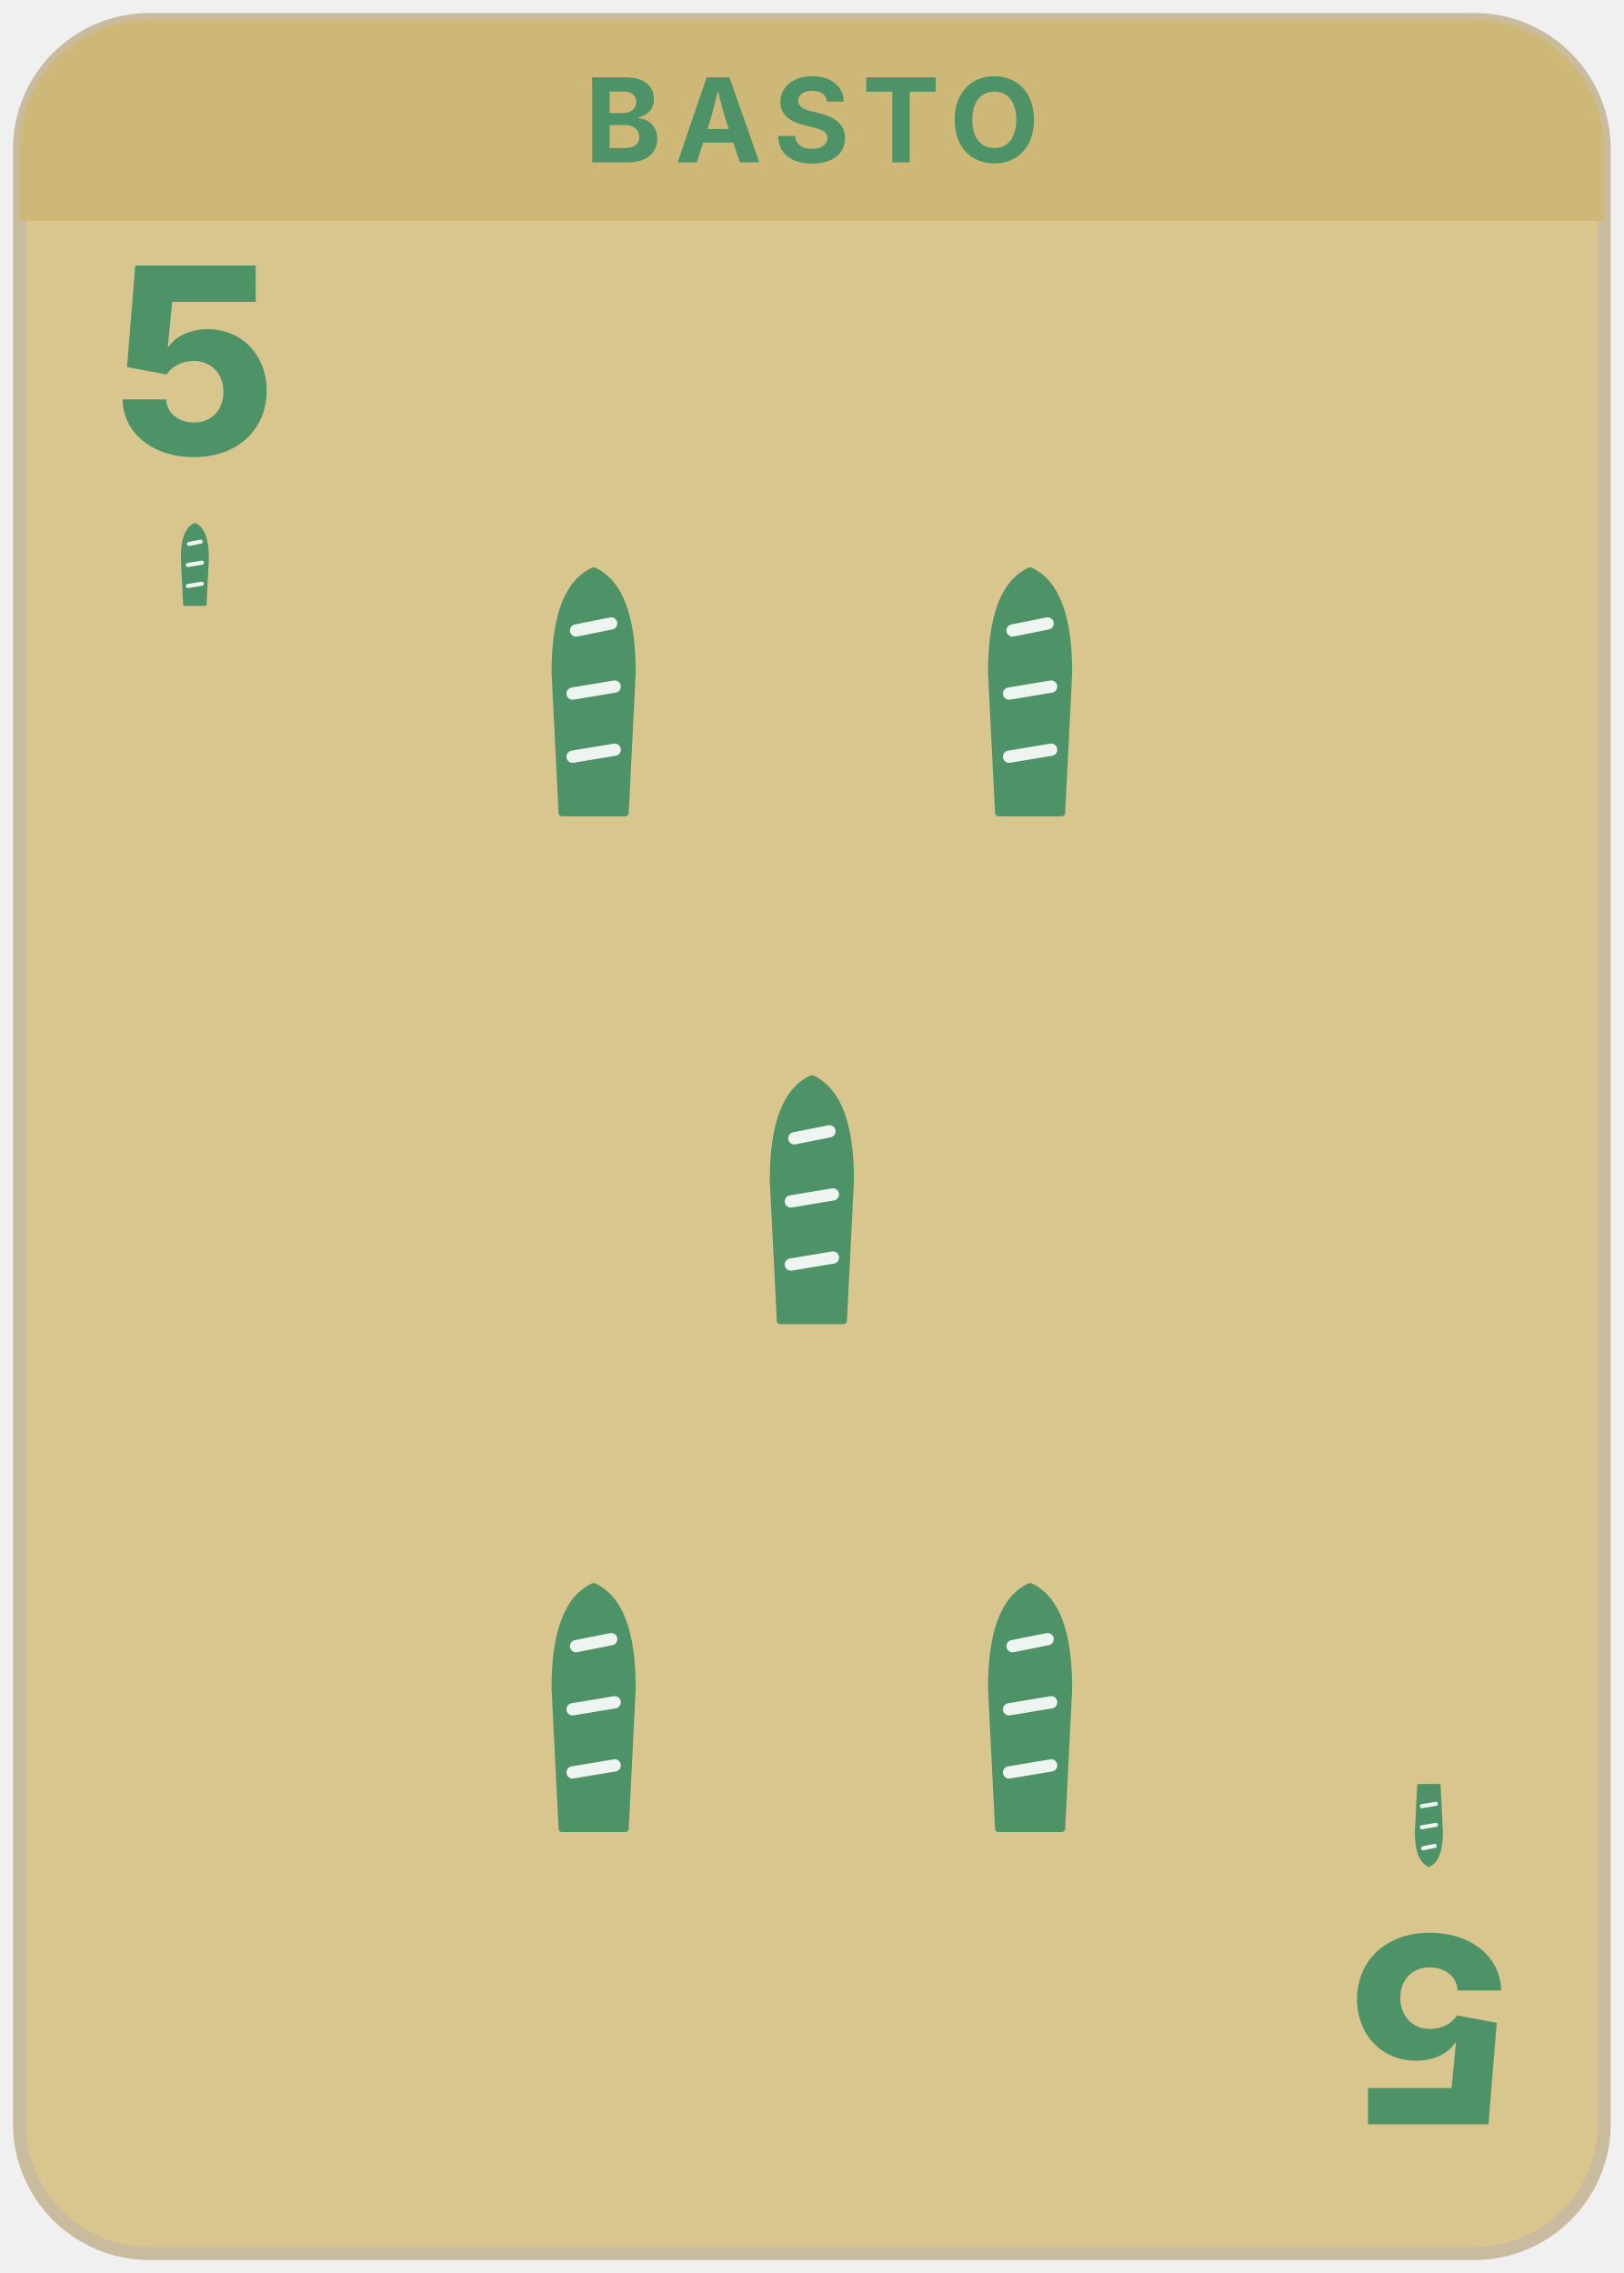
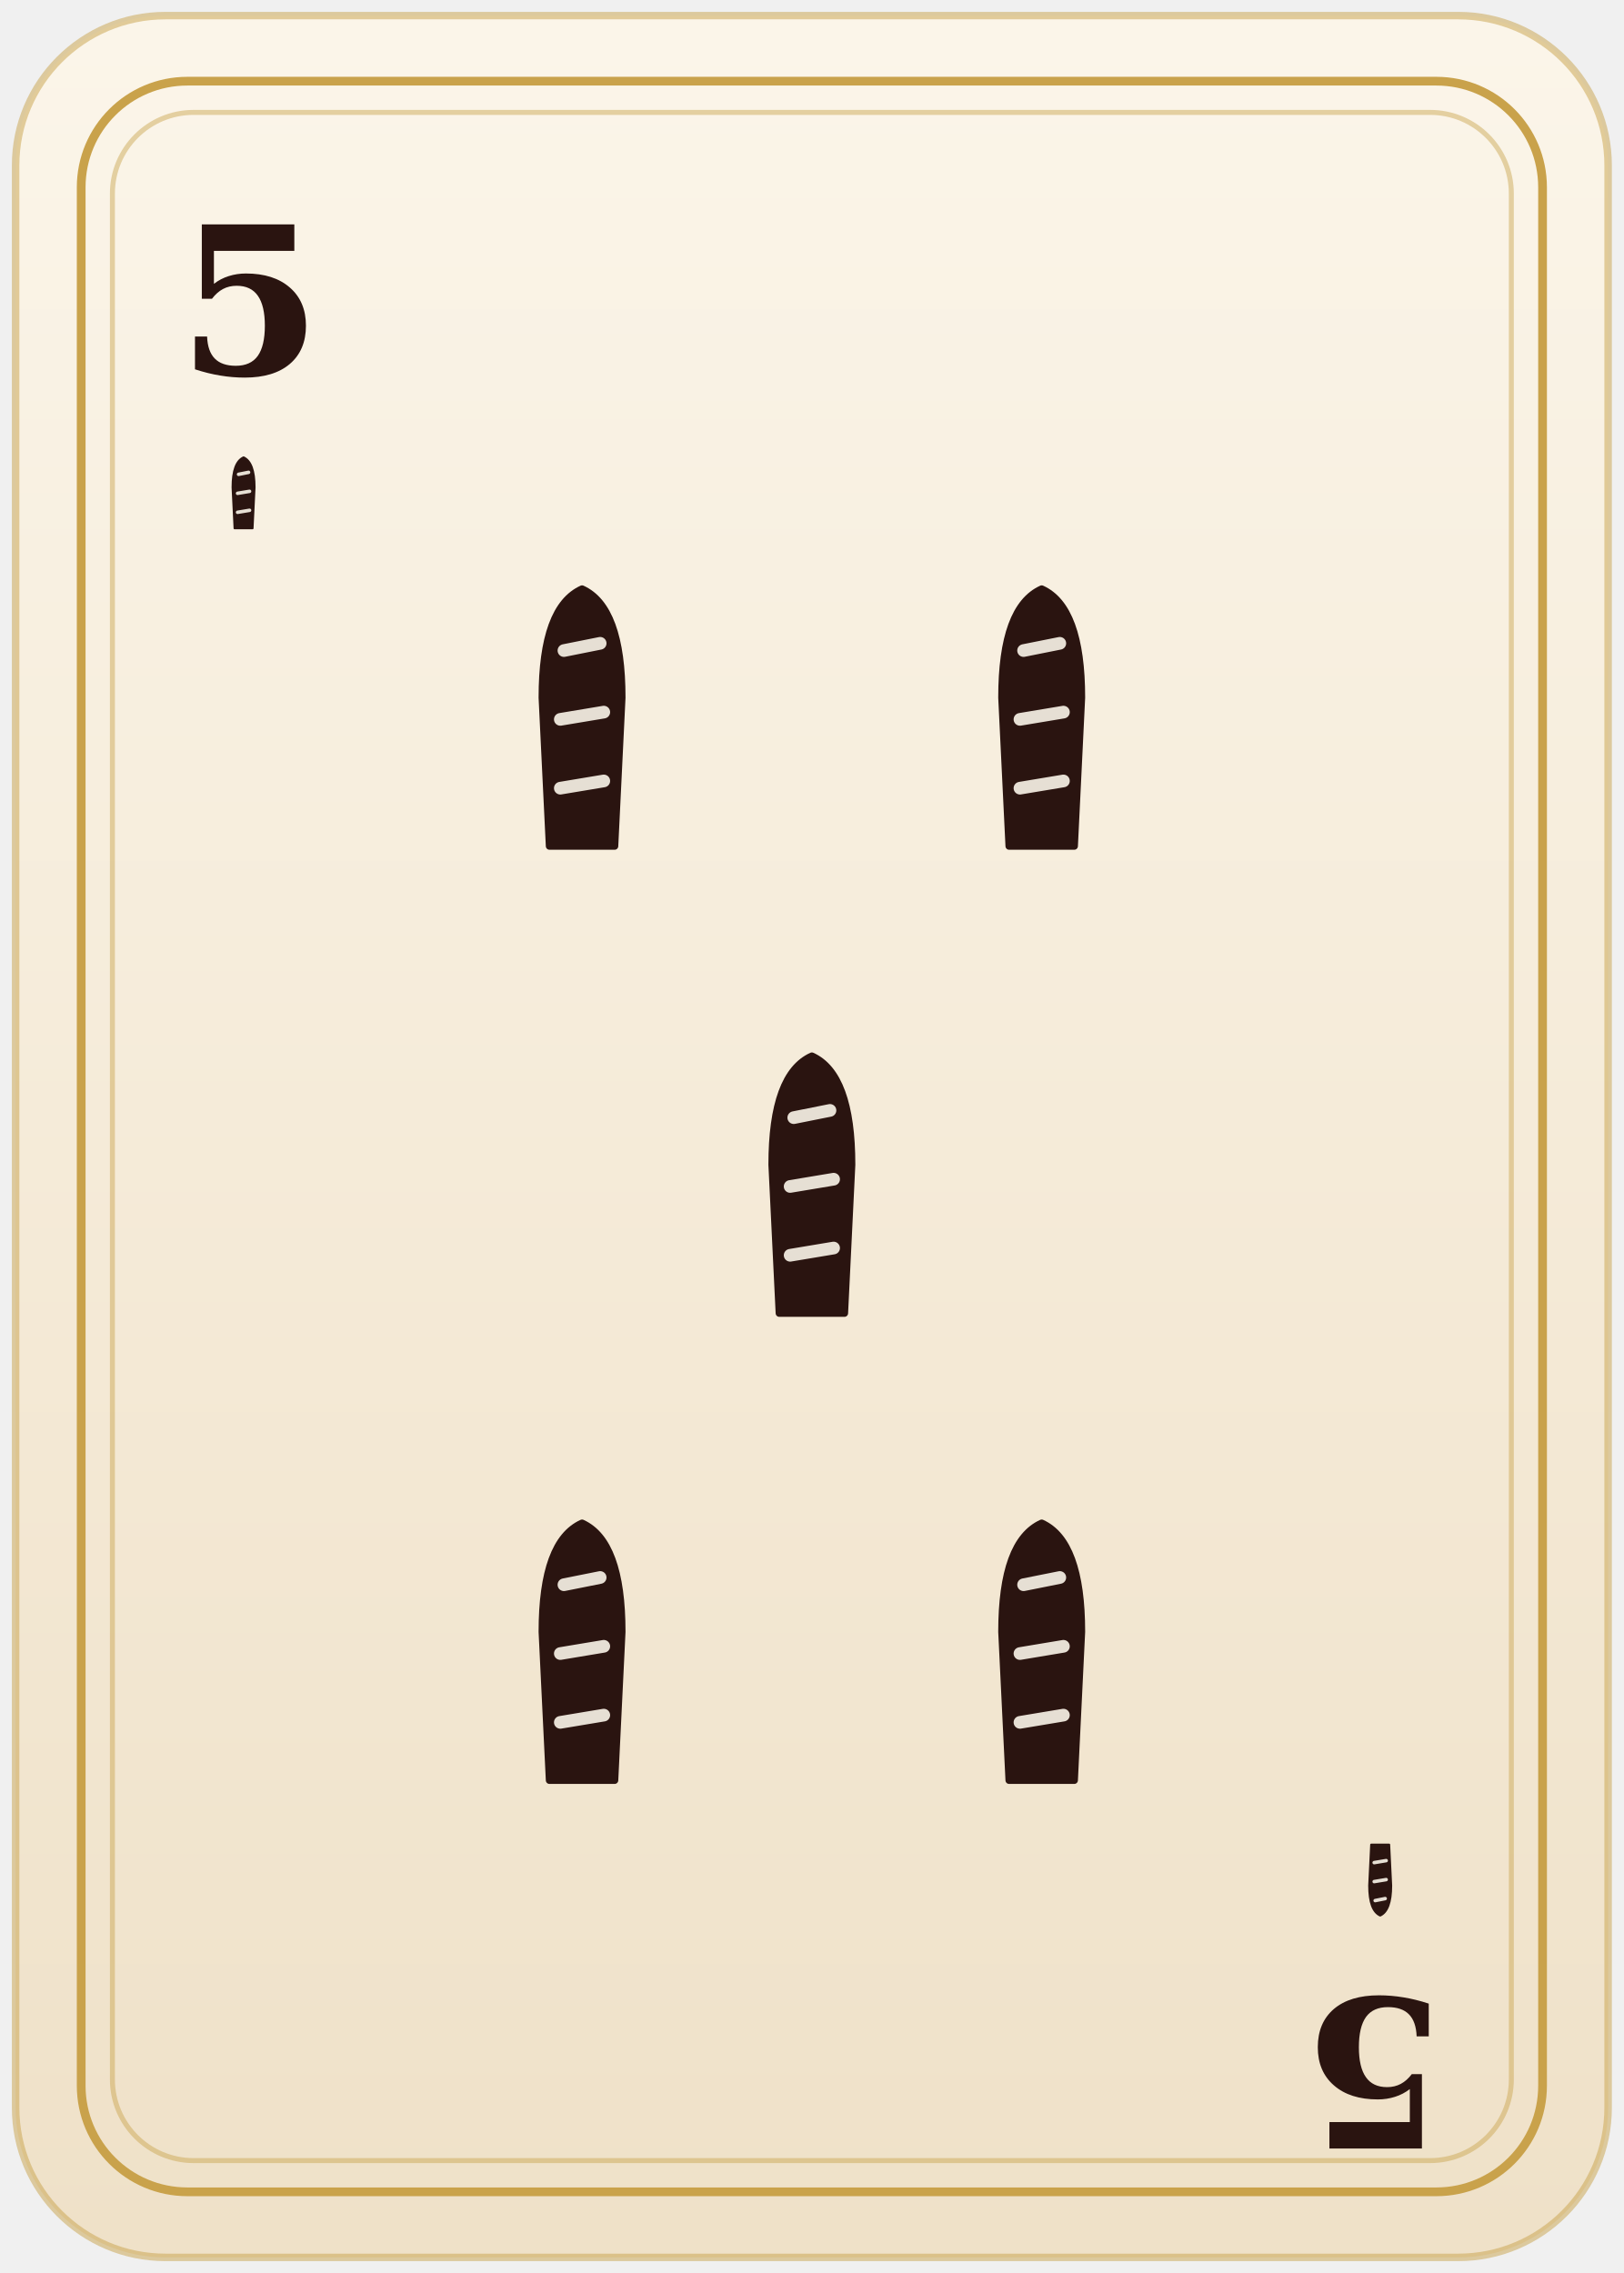
- <svg xmlns="http://www.w3.org/2000/svg" viewBox="0 0 250 350" width="250" height="350">
-   <rect x="3" y="3" width="244" height="344" rx="20" fill="#D9C58E" stroke="#C9BC9E" stroke-width="2" />
-   <path d="M3,23 A20,20 0 0 1 23,3 L227,3 A20,20 0 0 1 247,23 L247,34 L3,34 Z" fill="#CDB877" />
-   <text x="125.0" y="25" font-family="Inter,Helvetica,Arial,sans-serif" font-size="18" font-weight="700" letter-spacing="2" fill="#4E9367" text-anchor="middle">BASTO</text>
-   <g transform="translate(30,70) rotate(0)">
-     <text x="0" y="0" font-family="Inter,Helvetica,Arial,sans-serif" font-size="40" font-weight="800" fill="#4E9367" text-anchor="middle">5</text>
-     <g transform="translate(-9,8) scale(0.18)">
-       <path d="M41,84 L39,44 Q39,20 50,15 Q61,20 61,44 L59,84 Z" fill="#4E9367" stroke="#4E9367" stroke-width="2" stroke-linejoin="round" />
-       <g stroke="#FFFFFF" stroke-width="3.5" stroke-linecap="round" opacity="0.9">
-         <line x1="45" y1="32" x2="55" y2="30" />
+ <svg xmlns="http://www.w3.org/2000/svg" viewBox="0 0 260 364" width="260" height="364">
+   <defs>
+     <linearGradient id="bg" x1="0" y1="0" x2="0" y2="1">
+       <stop offset="0%" stop-color="#FBF5E9" />
+       <stop offset="100%" stop-color="#EFE1C8" />
+     </linearGradient>
+   </defs>
+   <rect x="2.5" y="2.5" width="255" height="359" rx="24" fill="url(#bg)" />
+   <rect x="13" y="13" width="234" height="338" rx="17" fill="none" stroke="#C9A24B" stroke-width="1.4" />
+   <rect x="18" y="18" width="224" height="328" rx="13" fill="none" stroke="#C9A24B" stroke-opacity="0.45" stroke-width="0.8" />
+   <rect x="2.5" y="2.5" width="255" height="359" rx="24" fill="none" stroke="#C9A24B" stroke-opacity="0.5" stroke-width="1.2" />
+   <g transform="translate(40,60) rotate(0)">
+     <text x="0" y="0" font-family="'Bodoni Moda','DejaVu Serif',serif" font-size="33" font-weight="600" fill="#2A1410" text-anchor="middle">5</text>
+     <g transform="translate(-9,11) scale(0.16)">
+       <path d="M41,85 L39,44 Q39,19 50,14 Q61,19 61,44 L59,85 Z" fill="#2A1410" stroke="#2A1410" stroke-width="2" stroke-linejoin="round" />
+       <g stroke="#FBF5E9" stroke-width="3.5" stroke-linecap="round" opacity="0.9">
+         <line x1="45" y1="31" x2="55" y2="29" />
        <line x1="44" y1="50" x2="56" y2="48" />
-         <line x1="44" y1="68" x2="56" y2="66" />
+         <line x1="44" y1="69" x2="56" y2="67" />
      </g>
    </g>
  </g>
-   <g transform="translate(220,298) rotate(180)">
-     <text x="0" y="0" font-family="Inter,Helvetica,Arial,sans-serif" font-size="40" font-weight="800" fill="#4E9367" text-anchor="middle">5</text>
-     <g transform="translate(-9,8) scale(0.18)">
-       <path d="M41,84 L39,44 Q39,20 50,15 Q61,20 61,44 L59,84 Z" fill="#4E9367" stroke="#4E9367" stroke-width="2" stroke-linejoin="round" />
-       <g stroke="#FFFFFF" stroke-width="3.5" stroke-linecap="round" opacity="0.9">
-         <line x1="45" y1="32" x2="55" y2="30" />
+   <g transform="translate(220,320) rotate(180)">
+     <text x="0" y="0" font-family="'Bodoni Moda','DejaVu Serif',serif" font-size="33" font-weight="600" fill="#2A1410" text-anchor="middle">5</text>
+     <g transform="translate(-9,11) scale(0.16)">
+       <path d="M41,85 L39,44 Q39,19 50,14 Q61,19 61,44 L59,85 Z" fill="#2A1410" stroke="#2A1410" stroke-width="2" stroke-linejoin="round" />
+       <g stroke="#FBF5E9" stroke-width="3.5" stroke-linecap="round" opacity="0.9">
+         <line x1="45" y1="31" x2="55" y2="29" />
        <line x1="44" y1="50" x2="56" y2="48" />
-         <line x1="44" y1="68" x2="56" y2="66" />
+         <line x1="44" y1="69" x2="56" y2="67" />
      </g>
    </g>
  </g>
-   <g transform="translate(64.4,79.8) scale(0.54)">
-     <path d="M41,84 L39,44 Q39,20 50,15 Q61,20 61,44 L59,84 Z" fill="#4E9367" stroke="#4E9367" stroke-width="2" stroke-linejoin="round" />
-     <g stroke="#FFFFFF" stroke-width="3.5" stroke-linecap="round" opacity="0.9">
-       <line x1="45" y1="32" x2="55" y2="30" />
+   <g transform="translate(64.2,86.2) scale(0.58)">
+     <path d="M41,85 L39,44 Q39,19 50,14 Q61,19 61,44 L59,85 Z" fill="#2A1410" stroke="#2A1410" stroke-width="2" stroke-linejoin="round" />
+     <g stroke="#FBF5E9" stroke-width="3.5" stroke-linecap="round" opacity="0.9">
+       <line x1="45" y1="31" x2="55" y2="29" />
      <line x1="44" y1="50" x2="56" y2="48" />
-       <line x1="44" y1="68" x2="56" y2="66" />
+       <line x1="44" y1="69" x2="56" y2="67" />
    </g>
  </g>
-   <g transform="translate(131.6,79.8) scale(0.54)">
-     <path d="M41,84 L39,44 Q39,20 50,15 Q61,20 61,44 L59,84 Z" fill="#4E9367" stroke="#4E9367" stroke-width="2" stroke-linejoin="round" />
-     <g stroke="#FFFFFF" stroke-width="3.5" stroke-linecap="round" opacity="0.9">
-       <line x1="45" y1="32" x2="55" y2="30" />
+   <g transform="translate(137.8,86.2) scale(0.58)">
+     <path d="M41,85 L39,44 Q39,19 50,14 Q61,19 61,44 L59,85 Z" fill="#2A1410" stroke="#2A1410" stroke-width="2" stroke-linejoin="round" />
+     <g stroke="#FBF5E9" stroke-width="3.5" stroke-linecap="round" opacity="0.9">
+       <line x1="45" y1="31" x2="55" y2="29" />
      <line x1="44" y1="50" x2="56" y2="48" />
-       <line x1="44" y1="68" x2="56" y2="66" />
+       <line x1="44" y1="69" x2="56" y2="67" />
    </g>
  </g>
-   <g transform="translate(98.0,158.0) scale(0.54)">
-     <path d="M41,84 L39,44 Q39,20 50,15 Q61,20 61,44 L59,84 Z" fill="#4E9367" stroke="#4E9367" stroke-width="2" stroke-linejoin="round" />
-     <g stroke="#FFFFFF" stroke-width="3.5" stroke-linecap="round" opacity="0.9">
-       <line x1="45" y1="32" x2="55" y2="30" />
+   <g transform="translate(101.0,161.0) scale(0.58)">
+     <path d="M41,85 L39,44 Q39,19 50,14 Q61,19 61,44 L59,85 Z" fill="#2A1410" stroke="#2A1410" stroke-width="2" stroke-linejoin="round" />
+     <g stroke="#FBF5E9" stroke-width="3.5" stroke-linecap="round" opacity="0.9">
+       <line x1="45" y1="31" x2="55" y2="29" />
      <line x1="44" y1="50" x2="56" y2="48" />
-       <line x1="44" y1="68" x2="56" y2="66" />
+       <line x1="44" y1="69" x2="56" y2="67" />
    </g>
  </g>
-   <g transform="translate(64.4,236.2) scale(0.54)">
-     <path d="M41,84 L39,44 Q39,20 50,15 Q61,20 61,44 L59,84 Z" fill="#4E9367" stroke="#4E9367" stroke-width="2" stroke-linejoin="round" />
-     <g stroke="#FFFFFF" stroke-width="3.5" stroke-linecap="round" opacity="0.9">
-       <line x1="45" y1="32" x2="55" y2="30" />
+   <g transform="translate(64.2,235.8) scale(0.58)">
+     <path d="M41,85 L39,44 Q39,19 50,14 Q61,19 61,44 L59,85 Z" fill="#2A1410" stroke="#2A1410" stroke-width="2" stroke-linejoin="round" />
+     <g stroke="#FBF5E9" stroke-width="3.5" stroke-linecap="round" opacity="0.9">
+       <line x1="45" y1="31" x2="55" y2="29" />
      <line x1="44" y1="50" x2="56" y2="48" />
-       <line x1="44" y1="68" x2="56" y2="66" />
+       <line x1="44" y1="69" x2="56" y2="67" />
    </g>
  </g>
-   <g transform="translate(131.6,236.2) scale(0.54)">
-     <path d="M41,84 L39,44 Q39,20 50,15 Q61,20 61,44 L59,84 Z" fill="#4E9367" stroke="#4E9367" stroke-width="2" stroke-linejoin="round" />
-     <g stroke="#FFFFFF" stroke-width="3.5" stroke-linecap="round" opacity="0.9">
-       <line x1="45" y1="32" x2="55" y2="30" />
+   <g transform="translate(137.8,235.8) scale(0.58)">
+     <path d="M41,85 L39,44 Q39,19 50,14 Q61,19 61,44 L59,85 Z" fill="#2A1410" stroke="#2A1410" stroke-width="2" stroke-linejoin="round" />
+     <g stroke="#FBF5E9" stroke-width="3.5" stroke-linecap="round" opacity="0.9">
+       <line x1="45" y1="31" x2="55" y2="29" />
      <line x1="44" y1="50" x2="56" y2="48" />
-       <line x1="44" y1="68" x2="56" y2="66" />
+       <line x1="44" y1="69" x2="56" y2="67" />
    </g>
  </g>
</svg>
